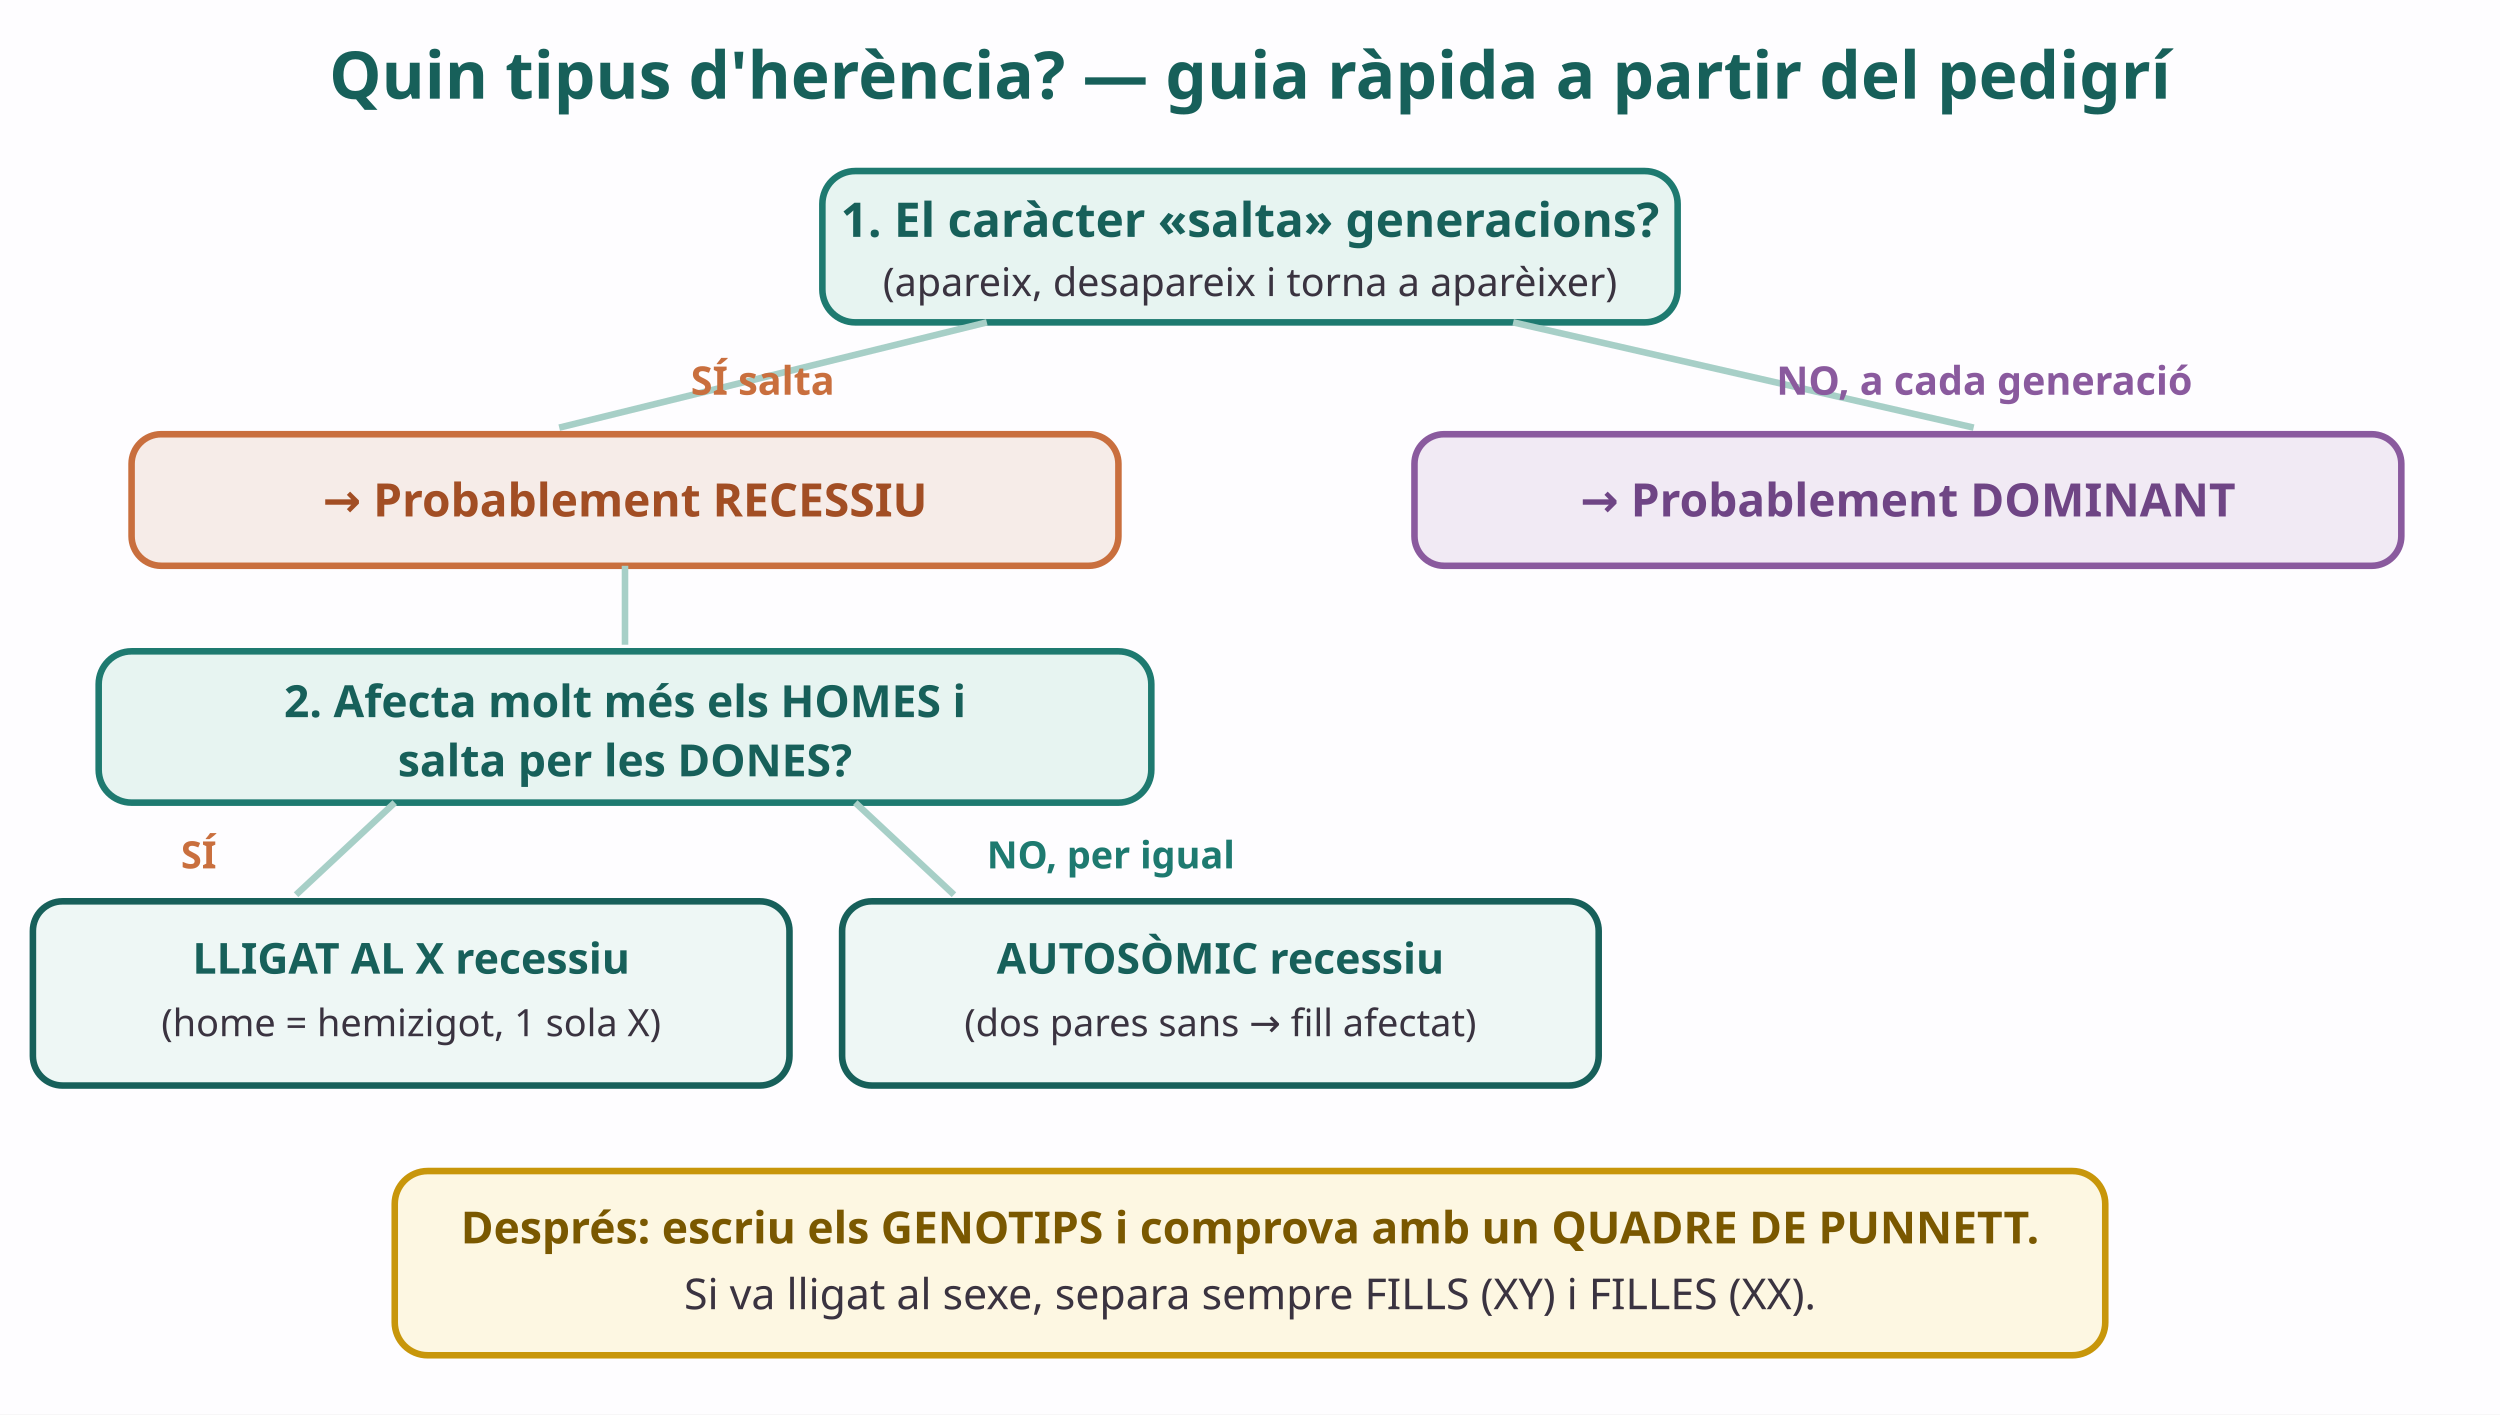
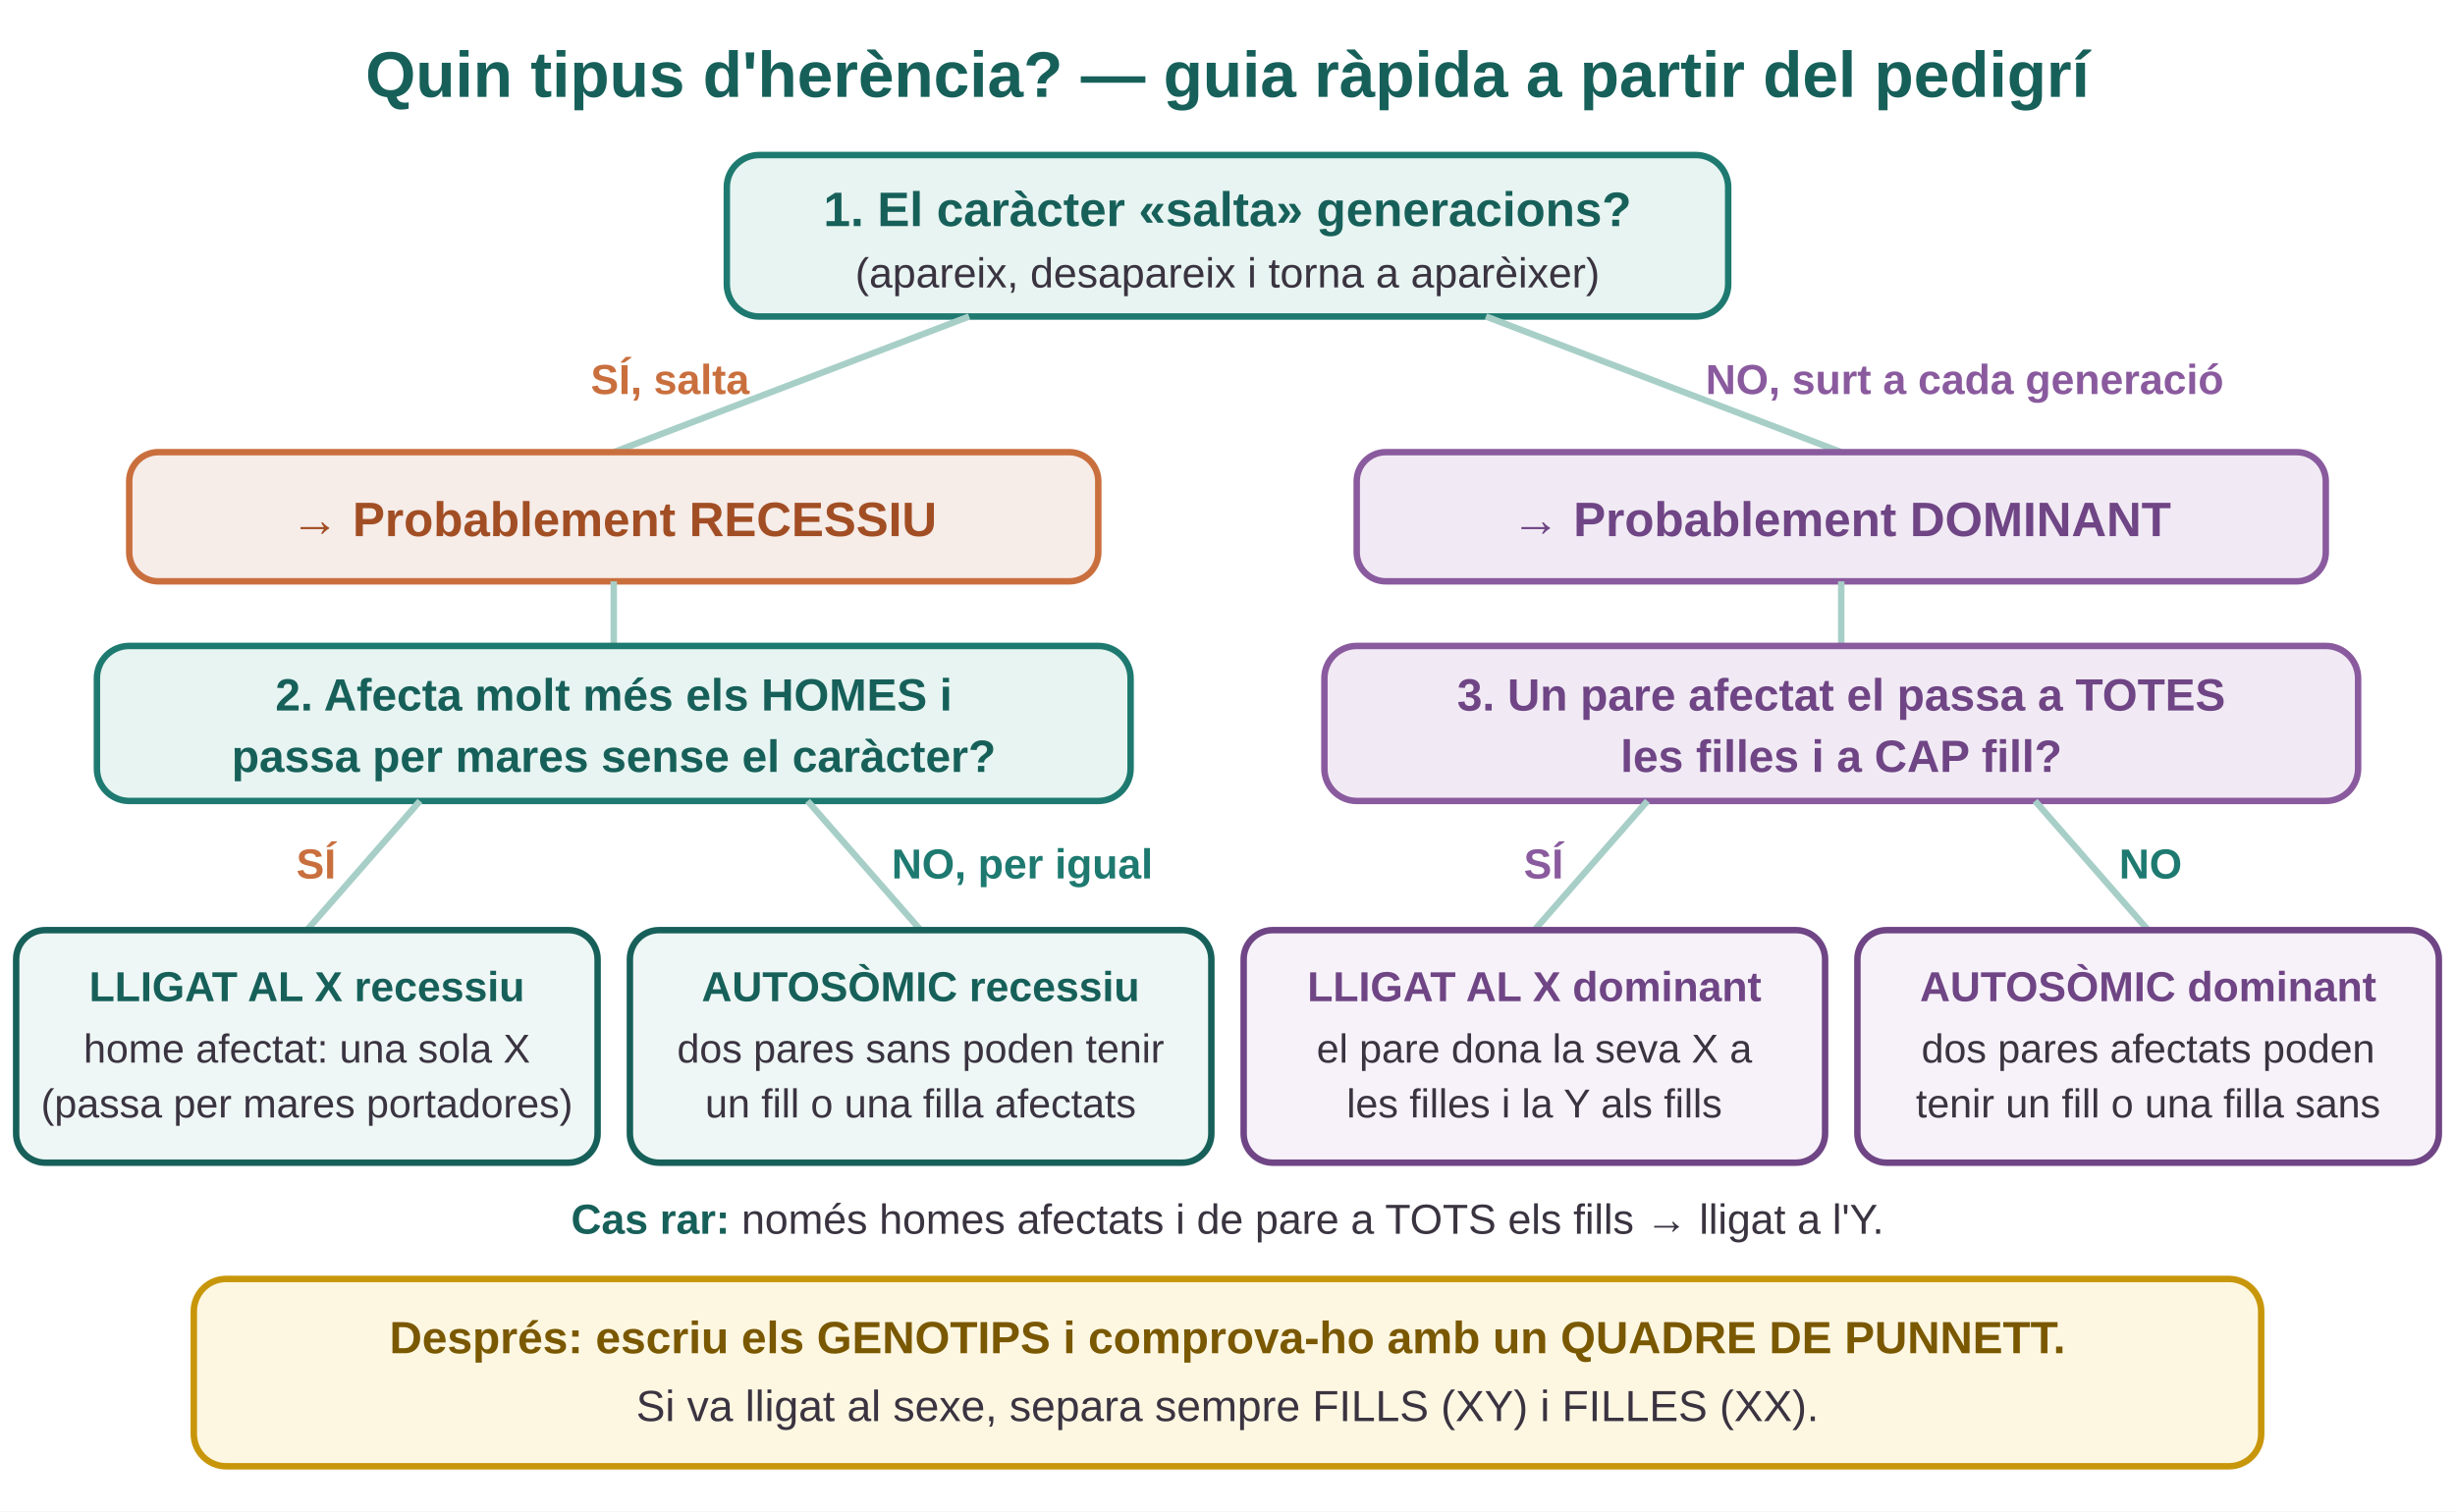
- <svg xmlns="http://www.w3.org/2000/svg" viewBox="0 0 760 430" font-family="'Fira Sans Extra Condensed',sans-serif" role="img" aria-label="Arbre de decisió per determinar el tipus d'herència a partir d'un pedigrí">
-   <rect x="0" y="0" width="760" height="430" fill="#fefdff" />
+ <svg xmlns="http://www.w3.org/2000/svg" viewBox="0 0 760 468" font-family="'Fira Sans Extra Condensed','Segoe UI',Arial,sans-serif" role="img" aria-label="Arbre de decisió per determinar el tipus d'herència a partir d'un pedigrí">
+   <rect x="0" y="0" width="760" height="468" fill="#ffffff" />
  <text x="380" y="30" text-anchor="middle" font-size="20" font-weight="900" fill="#17605A">Quin tipus d'herència? — guia ràpida a partir del pedigrí</text>
-   <rect x="250" y="52" width="260" height="46" rx="10" fill="#e7f4f1" stroke="#1E7A70" stroke-width="2" />
-   <text x="380" y="72" text-anchor="middle" font-size="14.5" font-weight="700" fill="#17605A">1. El caràcter «salta» generacions?</text>
-   <text x="380" y="90" text-anchor="middle" font-size="12" fill="#3a3340">(apareix, desapareix i torna a aparèixer)</text>
-   <line x1="300" y1="98" x2="170" y2="130" stroke="#a7cfc7" stroke-width="2" />
-   <line x1="460" y1="98" x2="600" y2="130" stroke="#a7cfc7" stroke-width="2" />
-   <text x="210" y="120" font-size="12" font-weight="800" fill="#c96f3e">SÍ salta</text>
-   <text x="540" y="120" font-size="12" font-weight="800" fill="#8a5a9e">NO, a cada generació</text>
-   <rect x="40" y="132" width="300" height="40" rx="9" fill="#f6ece8" stroke="#c96f3e" stroke-width="2" />
-   <text x="190" y="157" text-anchor="middle" font-size="14" font-weight="800" fill="#a24e24">→ Probablement RECESSIU</text>
-   <rect x="430" y="132" width="300" height="40" rx="9" fill="#f1eaf4" stroke="#8a5a9e" stroke-width="2" />
-   <text x="580" y="157" text-anchor="middle" font-size="14" font-weight="800" fill="#6f4585">→ Probablement DOMINANT</text>
-   <line x1="190" y1="172" x2="190" y2="196" stroke="#a7cfc7" stroke-width="2" />
-   <rect x="30" y="198" width="320" height="46" rx="10" fill="#e7f4f1" stroke="#1E7A70" stroke-width="2" />
-   <text x="190" y="218" text-anchor="middle" font-size="13.5" font-weight="700" fill="#17605A">2. Afecta molt més els HOMES i</text>
-   <text x="190" y="236" text-anchor="middle" font-size="13.5" font-weight="700" fill="#17605A">salta per les DONES?</text>
-   <line x1="120" y1="244" x2="90" y2="272" stroke="#a7cfc7" stroke-width="2" />
-   <line x1="260" y1="244" x2="290" y2="272" stroke="#a7cfc7" stroke-width="2" />
-   <text x="55" y="264" font-size="11.5" font-weight="800" fill="#c96f3e">SÍ</text>
-   <text x="300" y="264" font-size="11.5" font-weight="800" fill="#1E7A70">NO, per igual</text>
-   <rect x="10" y="274" width="230" height="56" rx="9" fill="#eef7f5" stroke="#17605A" stroke-width="2" />
-   <text x="125" y="296" text-anchor="middle" font-size="13" font-weight="800" fill="#17605A">LLIGAT AL X recessiu</text>
-   <text x="125" y="315" text-anchor="middle" font-size="11.5" fill="#3a3340">(home = hemizigot, 1 sola X)</text>
-   <rect x="256" y="274" width="230" height="56" rx="9" fill="#eef7f5" stroke="#17605A" stroke-width="2" />
-   <text x="371" y="296" text-anchor="middle" font-size="13" font-weight="800" fill="#17605A">AUTOSÒMIC recessiu</text>
-   <text x="371" y="315" text-anchor="middle" font-size="11.5" fill="#3a3340">(dos pares sans → fill afectat)</text>
-   <rect x="120" y="356" width="520" height="56" rx="10" fill="#fdf7e2" stroke="#c8960a" stroke-width="2" />
-   <text x="380" y="378" text-anchor="middle" font-size="13.5" font-weight="800" fill="#7a5800">Després: escriu els GENOTIPS i comprova amb un QUADRE DE PUNNETT.</text>
-   <text x="380" y="398" text-anchor="middle" font-size="13" fill="#3a3340">Si va lligat al sexe, separa sempre FILLS (XY) i FILLES (XX).</text>
+   <rect x="225" y="48" width="310" height="50" rx="10" fill="#e7f4f1" stroke="#1E7A70" stroke-width="2" />
+   <text x="380" y="70" text-anchor="middle" font-size="15" font-weight="700" fill="#17605A">1. El caràcter «salta» generacions?</text>
+   <text x="380" y="89" text-anchor="middle" font-size="13" fill="#3a3340">(apareix, desapareix i torna a aparèixer)</text>
+   <line x1="300" y1="98" x2="190" y2="140" stroke="#a7cfc7" stroke-width="2" />
+   <line x1="460" y1="98" x2="570" y2="140" stroke="#a7cfc7" stroke-width="2" />
+   <text x="232" y="122" text-anchor="end" font-size="13" font-weight="800" fill="#c96f3e">SÍ, salta</text>
+   <text x="528" y="122" font-size="13" font-weight="800" fill="#8a5a9e">NO, surt a cada generació</text>
+   <rect x="40" y="140" width="300" height="40" rx="9" fill="#f6ece8" stroke="#c96f3e" stroke-width="2" />
+   <text x="190" y="166" text-anchor="middle" font-size="15" font-weight="800" fill="#a24e24">→ Probablement RECESSIU</text>
+   <rect x="420" y="140" width="300" height="40" rx="9" fill="#f1eaf4" stroke="#8a5a9e" stroke-width="2" />
+   <text x="570" y="166" text-anchor="middle" font-size="15" font-weight="800" fill="#6f4585">→ Probablement DOMINANT</text>
+   <line x1="190" y1="180" x2="190" y2="200" stroke="#a7cfc7" stroke-width="2" />
+   <rect x="30" y="200" width="320" height="48" rx="10" fill="#e7f4f1" stroke="#1E7A70" stroke-width="2" />
+   <text x="190" y="220" text-anchor="middle" font-size="14" font-weight="700" fill="#17605A">2. Afecta molt més els HOMES i</text>
+   <text x="190" y="239" text-anchor="middle" font-size="14" font-weight="700" fill="#17605A">passa per mares sense el caràcter?</text>
+   <line x1="570" y1="180" x2="570" y2="200" stroke="#a7cfc7" stroke-width="2" />
+   <rect x="410" y="200" width="320" height="48" rx="10" fill="#f1eaf4" stroke="#8a5a9e" stroke-width="2" />
+   <text x="570" y="220" text-anchor="middle" font-size="14" font-weight="700" fill="#6f4585">3. Un pare afectat el passa a TOTES</text>
+   <text x="570" y="239" text-anchor="middle" font-size="14" font-weight="700" fill="#6f4585">les filles i a CAP fill?</text>
+   <line x1="130" y1="248" x2="95" y2="288" stroke="#a7cfc7" stroke-width="2" />
+   <line x1="250" y1="248" x2="285" y2="288" stroke="#a7cfc7" stroke-width="2" />
+   <text x="104" y="272" text-anchor="end" font-size="13" font-weight="800" fill="#c96f3e">SÍ</text>
+   <text x="276" y="272" font-size="13" font-weight="800" fill="#1E7A70">NO, per igual</text>
+   <line x1="510" y1="248" x2="475" y2="288" stroke="#a7cfc7" stroke-width="2" />
+   <line x1="630" y1="248" x2="665" y2="288" stroke="#a7cfc7" stroke-width="2" />
+   <text x="484" y="272" text-anchor="end" font-size="13" font-weight="800" fill="#8a5a9e">SÍ</text>
+   <text x="656" y="272" font-size="13" font-weight="800" fill="#1E7A70">NO</text>
+   <g font-size="12.5" fill="#3a3340" text-anchor="middle">
+     <rect x="5" y="288" width="180" height="72" rx="9" fill="#eef7f5" stroke="#17605A" stroke-width="2" />
+     <text x="95" y="310" font-size="13" font-weight="800" fill="#17605A">LLIGAT AL X recessiu</text>
+     <text x="95" y="329">home afectat: una sola X</text>
+     <text x="95" y="346">(passa per mares portadores)</text>
+     <rect x="195" y="288" width="180" height="72" rx="9" fill="#eef7f5" stroke="#17605A" stroke-width="2" />
+     <text x="285" y="310" font-size="13" font-weight="800" fill="#17605A">AUTOSÒMIC recessiu</text>
+     <text x="285" y="329">dos pares sans poden tenir</text>
+     <text x="285" y="346">un fill o una filla afectats</text>
+     <rect x="385" y="288" width="180" height="72" rx="9" fill="#f7f2f9" stroke="#6f4585" stroke-width="2" />
+     <text x="475" y="310" font-size="13" font-weight="800" fill="#6f4585">LLIGAT AL X dominant</text>
+     <text x="475" y="329">el pare dona la seva X a</text>
+     <text x="475" y="346">les filles i la Y als fills</text>
+     <rect x="575" y="288" width="180" height="72" rx="9" fill="#f7f2f9" stroke="#6f4585" stroke-width="2" />
+     <text x="665" y="310" font-size="13" font-weight="800" fill="#6f4585">AUTOSÒMIC dominant</text>
+     <text x="665" y="329">dos pares afectats poden</text>
+     <text x="665" y="346">tenir un fill o una filla sans</text>
+   </g>
+   <text x="380" y="382" text-anchor="middle" font-size="13" fill="#3a3340">
+     <tspan font-weight="800" fill="#17605A">Cas rar:</tspan> només homes afectats i de pare a TOTS els fills → lligat a l'Y.</text>
+   <rect x="60" y="396" width="640" height="58" rx="10" fill="#fdf7e2" stroke="#c8960a" stroke-width="2" />
+   <text x="380" y="419" text-anchor="middle" font-size="14" font-weight="800" fill="#7a5800">Després: escriu els GENOTIPS i comprova-ho amb un QUADRE DE PUNNETT.</text>
+   <text x="380" y="440" text-anchor="middle" font-size="13.5" fill="#3a3340">Si va lligat al sexe, separa sempre FILLS (XY) i FILLES (XX).</text>
</svg>
